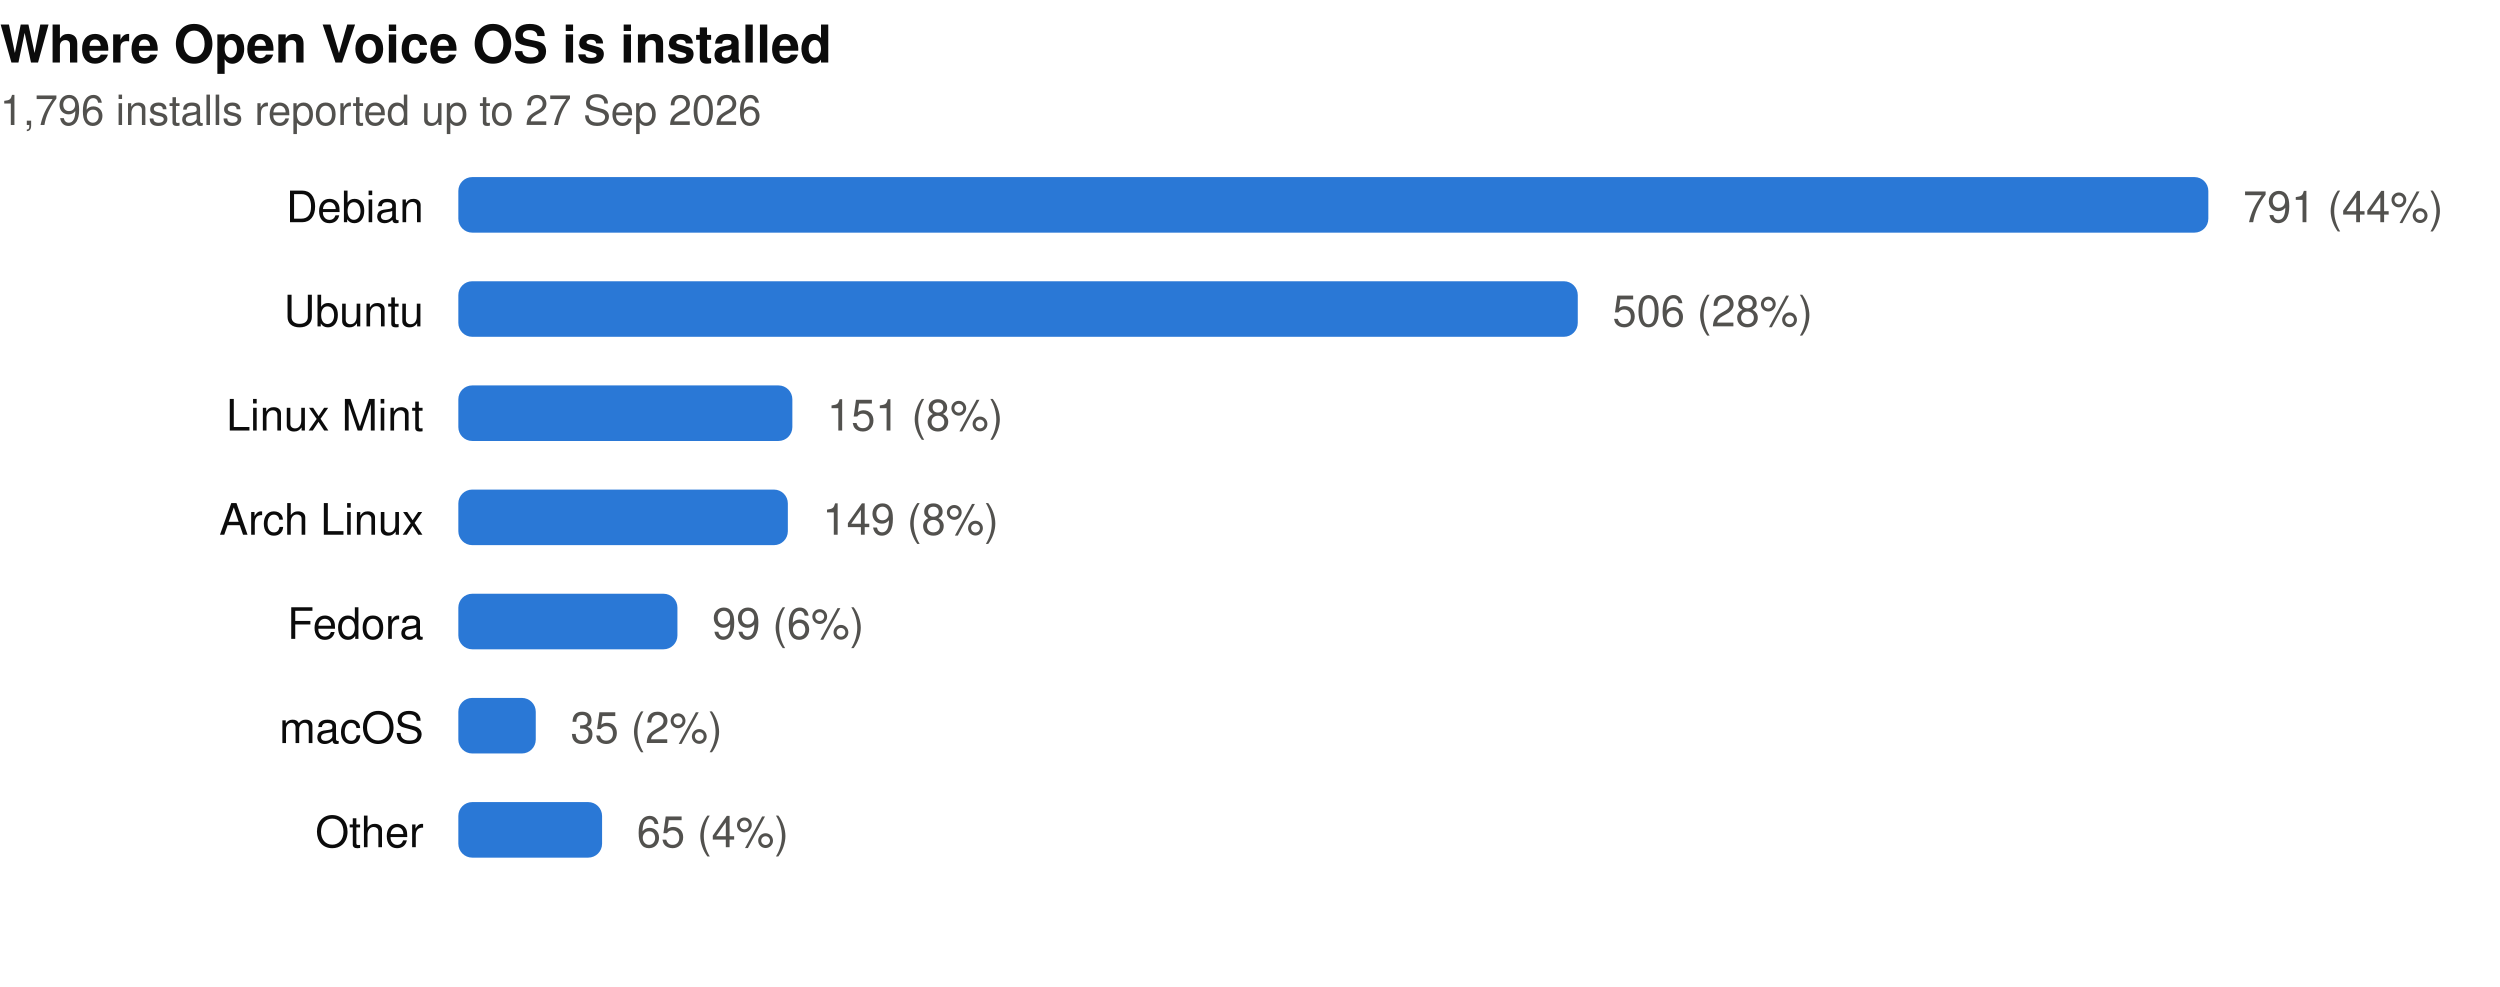
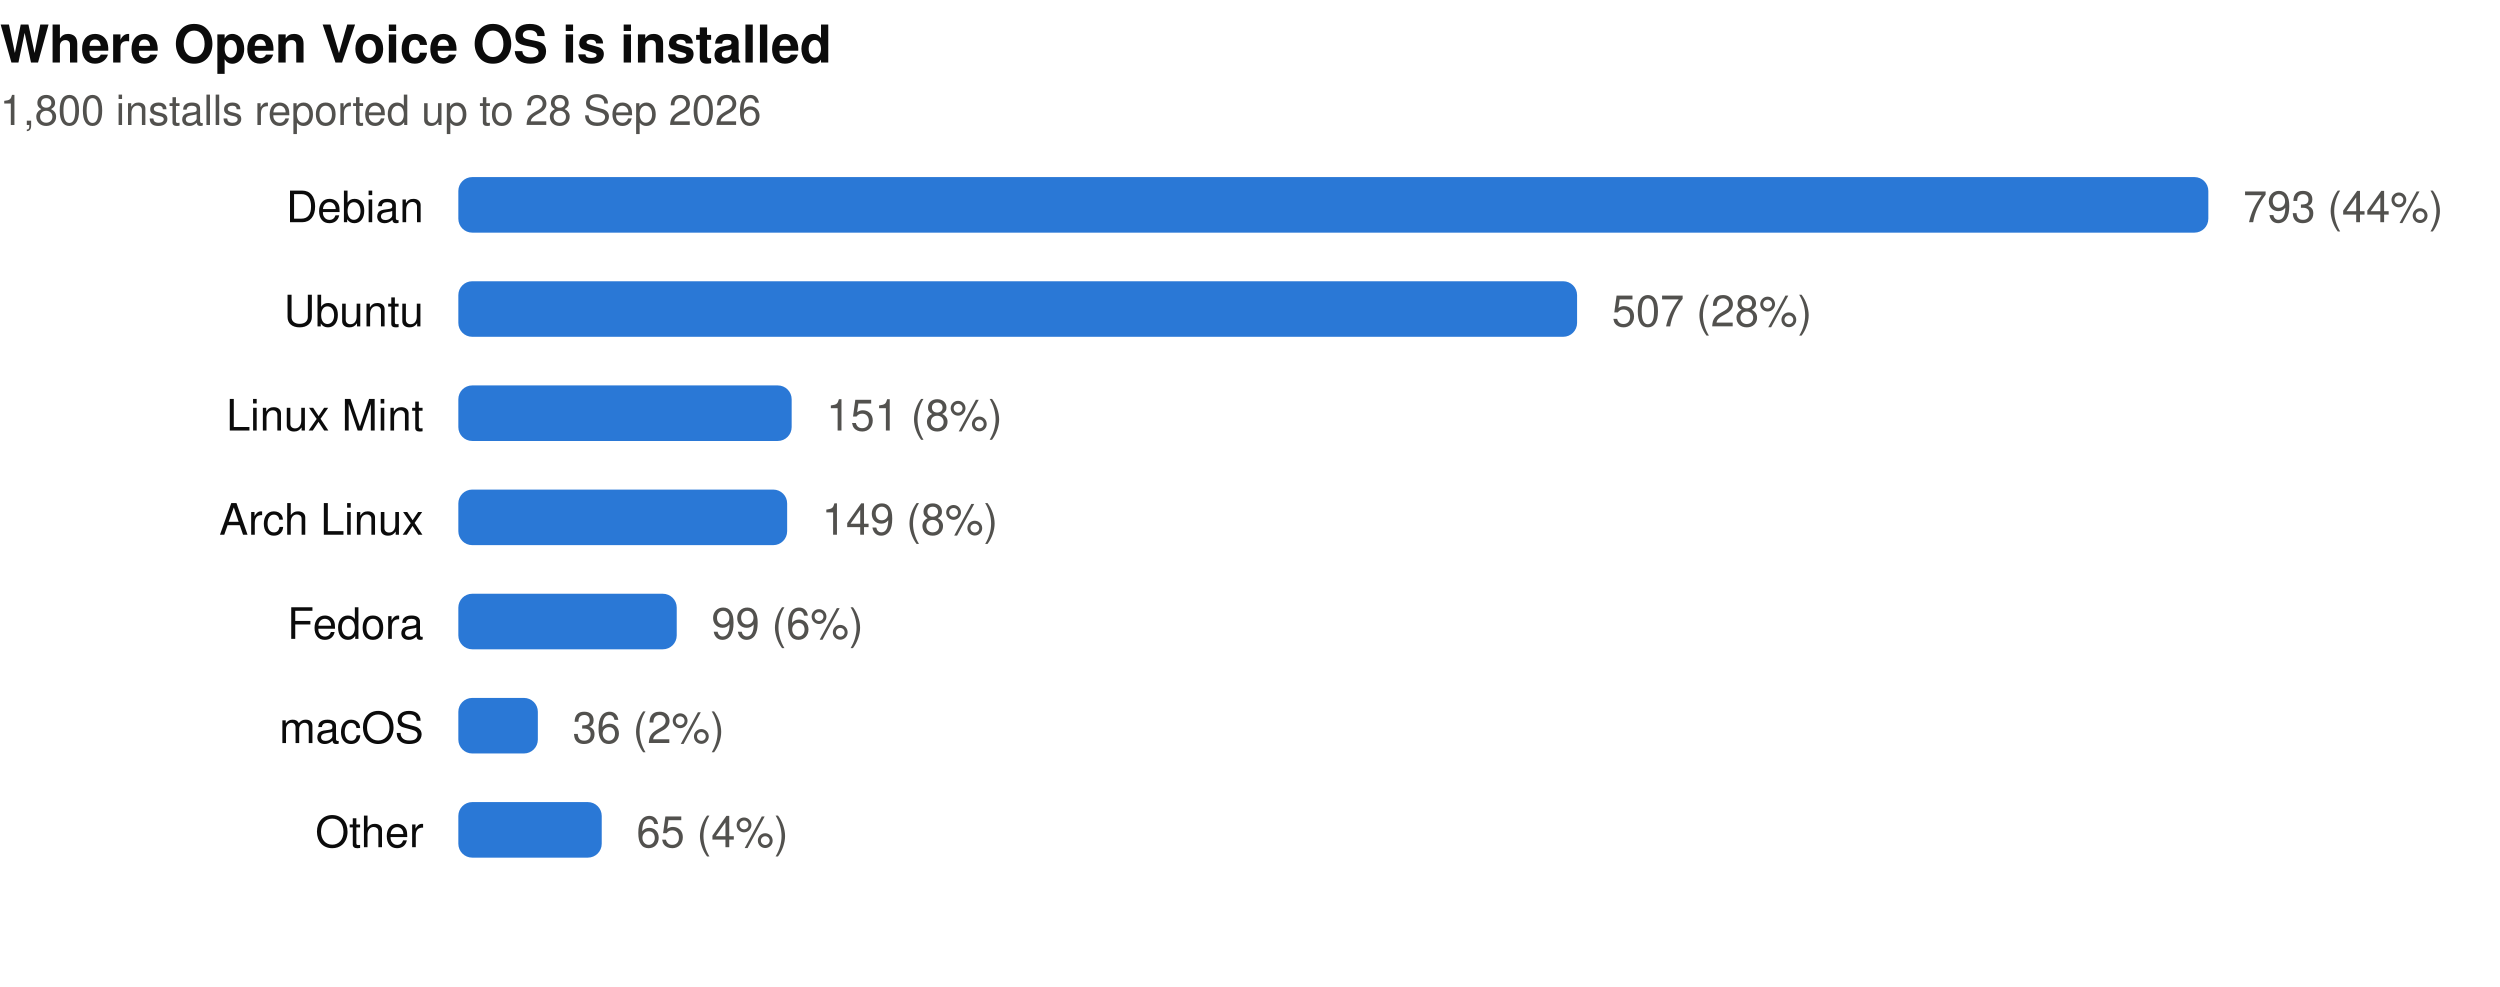
- <svg xmlns="http://www.w3.org/2000/svg" width="720" height="284" viewBox="0 0 720 284" role="img" aria-label="Where Open Voice OS is installed. 1,796 installs reported up to 27 Sep 2026">
+ <svg xmlns="http://www.w3.org/2000/svg" width="720" height="284" viewBox="0 0 720 284" role="img" aria-label="Where Open Voice OS is installed. 1,800 installs reported up to 28 Sep 2026">
  <text x="0" y="18" font-family="ui-sans-serif,-apple-system,BlinkMacSystemFont,'Segoe UI',Helvetica,Arial,sans-serif" font-size="15" font-weight="600" fill="#0b0b0b">Where Open Voice OS is installed</text>
-   <text x="0" y="36" font-family="ui-sans-serif,-apple-system,BlinkMacSystemFont,'Segoe UI',Helvetica,Arial,sans-serif" font-size="12" fill="#52514e">1,796 installs reported up to 27 Sep 2026</text>
+   <text x="0" y="36" font-family="ui-sans-serif,-apple-system,BlinkMacSystemFont,'Segoe UI',Helvetica,Arial,sans-serif" font-size="12" fill="#52514e">1,800 installs reported up to 28 Sep 2026</text>
  <text x="122" y="64.0" text-anchor="end" font-family="ui-sans-serif,-apple-system,BlinkMacSystemFont,'Segoe UI',Helvetica,Arial,sans-serif" font-size="12.5" fill="#0b0b0b">Debian</text>
  <rect x="132" y="51.0" width="504.0" height="16" rx="4" fill="#2a78d6" />
-   <text x="646.0" y="64.0" font-family="ui-sans-serif,-apple-system,BlinkMacSystemFont,'Segoe UI',Helvetica,Arial,sans-serif" font-size="12.5" fill="#52514e">791 (44%)</text>
+   <text x="646.0" y="64.0" font-family="ui-sans-serif,-apple-system,BlinkMacSystemFont,'Segoe UI',Helvetica,Arial,sans-serif" font-size="12.5" fill="#52514e">793 (44%)</text>
  <text x="122" y="94.0" text-anchor="end" font-family="ui-sans-serif,-apple-system,BlinkMacSystemFont,'Segoe UI',Helvetica,Arial,sans-serif" font-size="12.5" fill="#0b0b0b">Ubuntu</text>
-   <rect x="132" y="81.0" width="322.4" height="16" rx="4" fill="#2a78d6" />
-   <text x="464.4" y="94.0" font-family="ui-sans-serif,-apple-system,BlinkMacSystemFont,'Segoe UI',Helvetica,Arial,sans-serif" font-size="12.5" fill="#52514e">506 (28%)</text>
+   <rect x="132" y="81.0" width="322.2" height="16" rx="4" fill="#2a78d6" />
+   <text x="464.2" y="94.0" font-family="ui-sans-serif,-apple-system,BlinkMacSystemFont,'Segoe UI',Helvetica,Arial,sans-serif" font-size="12.5" fill="#52514e">507 (28%)</text>
  <text x="122" y="124.0" text-anchor="end" font-family="ui-sans-serif,-apple-system,BlinkMacSystemFont,'Segoe UI',Helvetica,Arial,sans-serif" font-size="12.5" fill="#0b0b0b">Linux Mint</text>
-   <rect x="132" y="111.0" width="96.2" height="16" rx="4" fill="#2a78d6" />
-   <text x="238.2" y="124.0" font-family="ui-sans-serif,-apple-system,BlinkMacSystemFont,'Segoe UI',Helvetica,Arial,sans-serif" font-size="12.5" fill="#52514e">151 (8%)</text>
+   <rect x="132" y="111.0" width="96.0" height="16" rx="4" fill="#2a78d6" />
+   <text x="238.0" y="124.0" font-family="ui-sans-serif,-apple-system,BlinkMacSystemFont,'Segoe UI',Helvetica,Arial,sans-serif" font-size="12.5" fill="#52514e">151 (8%)</text>
  <text x="122" y="154.0" text-anchor="end" font-family="ui-sans-serif,-apple-system,BlinkMacSystemFont,'Segoe UI',Helvetica,Arial,sans-serif" font-size="12.5" fill="#0b0b0b">Arch Linux</text>
-   <rect x="132" y="141.0" width="94.9" height="16" rx="4" fill="#2a78d6" />
-   <text x="236.9" y="154.0" font-family="ui-sans-serif,-apple-system,BlinkMacSystemFont,'Segoe UI',Helvetica,Arial,sans-serif" font-size="12.5" fill="#52514e">149 (8%)</text>
+   <rect x="132" y="141.0" width="94.7" height="16" rx="4" fill="#2a78d6" />
+   <text x="236.7" y="154.0" font-family="ui-sans-serif,-apple-system,BlinkMacSystemFont,'Segoe UI',Helvetica,Arial,sans-serif" font-size="12.5" fill="#52514e">149 (8%)</text>
  <text x="122" y="184.0" text-anchor="end" font-family="ui-sans-serif,-apple-system,BlinkMacSystemFont,'Segoe UI',Helvetica,Arial,sans-serif" font-size="12.5" fill="#0b0b0b">Fedora</text>
-   <rect x="132" y="171.0" width="63.1" height="16" rx="4" fill="#2a78d6" />
-   <text x="205.1" y="184.0" font-family="ui-sans-serif,-apple-system,BlinkMacSystemFont,'Segoe UI',Helvetica,Arial,sans-serif" font-size="12.5" fill="#52514e">99 (6%)</text>
+   <rect x="132" y="171.0" width="62.9" height="16" rx="4" fill="#2a78d6" />
+   <text x="204.9" y="184.0" font-family="ui-sans-serif,-apple-system,BlinkMacSystemFont,'Segoe UI',Helvetica,Arial,sans-serif" font-size="12.5" fill="#52514e">99 (6%)</text>
  <text x="122" y="214.0" text-anchor="end" font-family="ui-sans-serif,-apple-system,BlinkMacSystemFont,'Segoe UI',Helvetica,Arial,sans-serif" font-size="12.5" fill="#0b0b0b">macOS</text>
-   <rect x="132" y="201.0" width="22.3" height="16" rx="4" fill="#2a78d6" />
-   <text x="164.3" y="214.0" font-family="ui-sans-serif,-apple-system,BlinkMacSystemFont,'Segoe UI',Helvetica,Arial,sans-serif" font-size="12.5" fill="#52514e">35 (2%)</text>
+   <rect x="132" y="201.0" width="22.9" height="16" rx="4" fill="#2a78d6" />
+   <text x="164.9" y="214.0" font-family="ui-sans-serif,-apple-system,BlinkMacSystemFont,'Segoe UI',Helvetica,Arial,sans-serif" font-size="12.5" fill="#52514e">36 (2%)</text>
  <text x="122" y="244.0" text-anchor="end" font-family="ui-sans-serif,-apple-system,BlinkMacSystemFont,'Segoe UI',Helvetica,Arial,sans-serif" font-size="12.5" fill="#0b0b0b">Other</text>
-   <rect x="132" y="231.0" width="41.4" height="16" rx="4" fill="#2a78d6" />
-   <text x="183.4" y="244.0" font-family="ui-sans-serif,-apple-system,BlinkMacSystemFont,'Segoe UI',Helvetica,Arial,sans-serif" font-size="12.5" fill="#52514e">65 (4%)</text>
+   <rect x="132" y="231.0" width="41.3" height="16" rx="4" fill="#2a78d6" />
+   <text x="183.3" y="244.0" font-family="ui-sans-serif,-apple-system,BlinkMacSystemFont,'Segoe UI',Helvetica,Arial,sans-serif" font-size="12.5" fill="#52514e">65 (4%)</text>
</svg>
